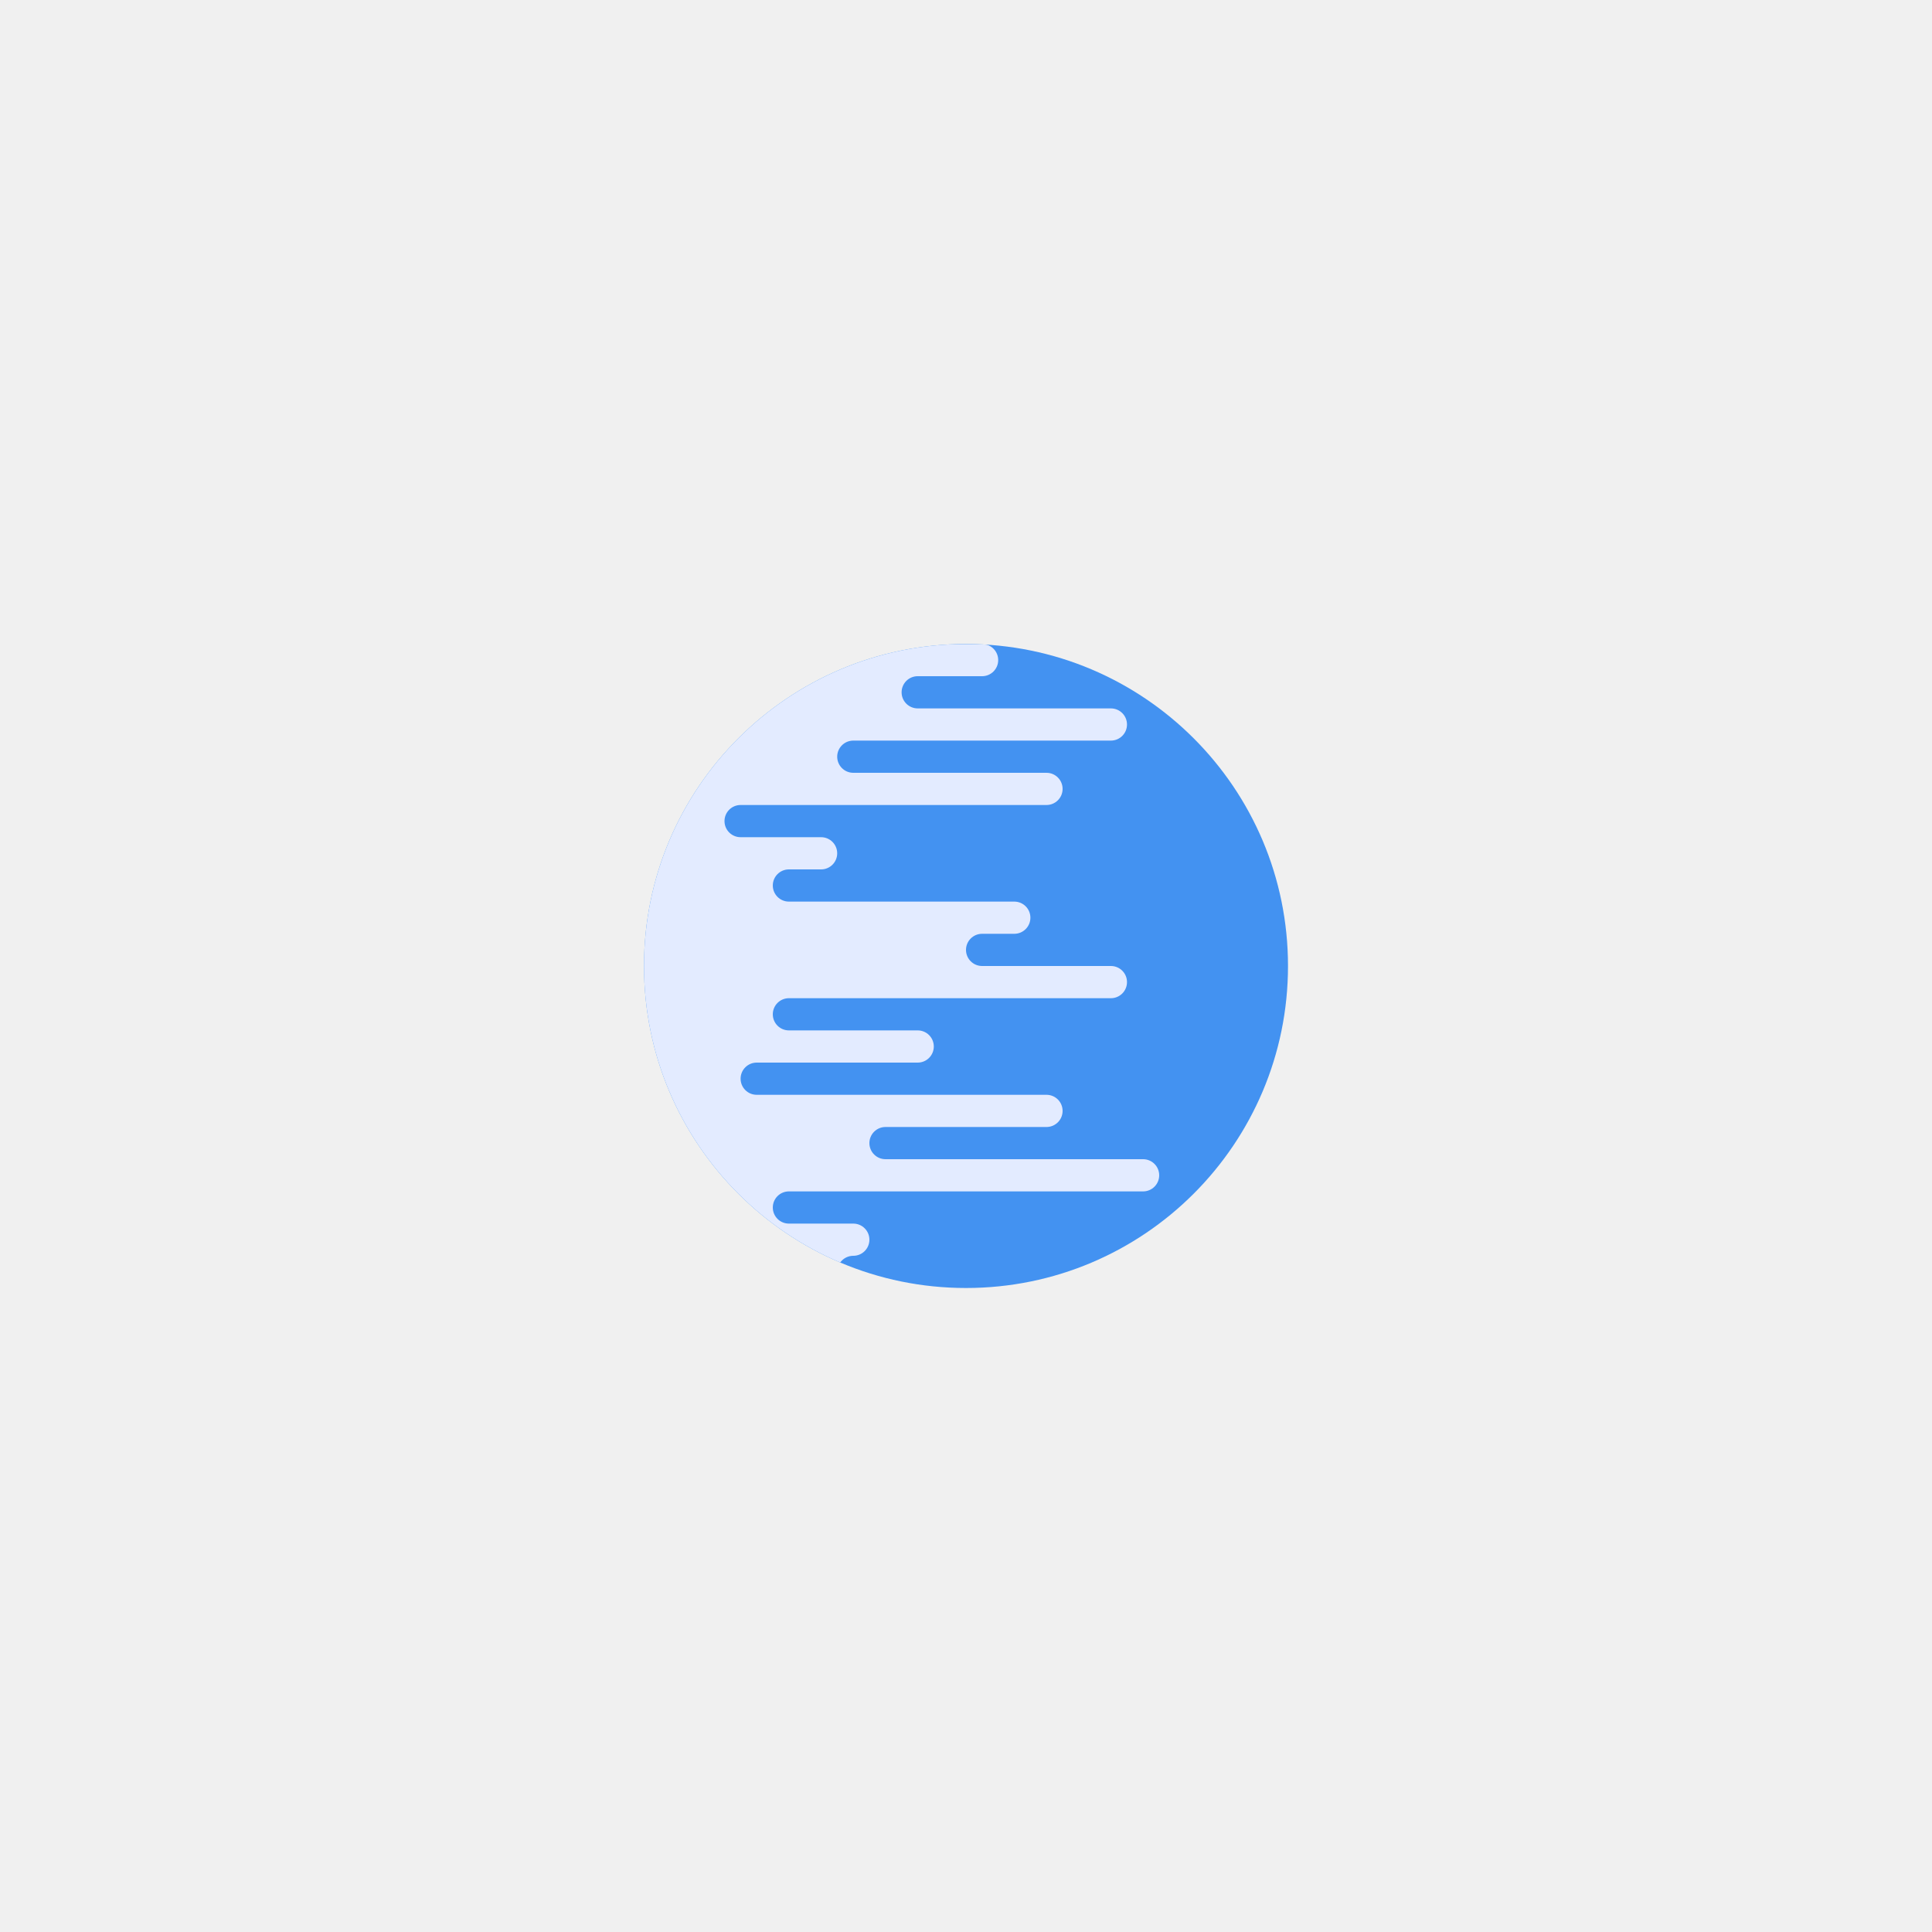
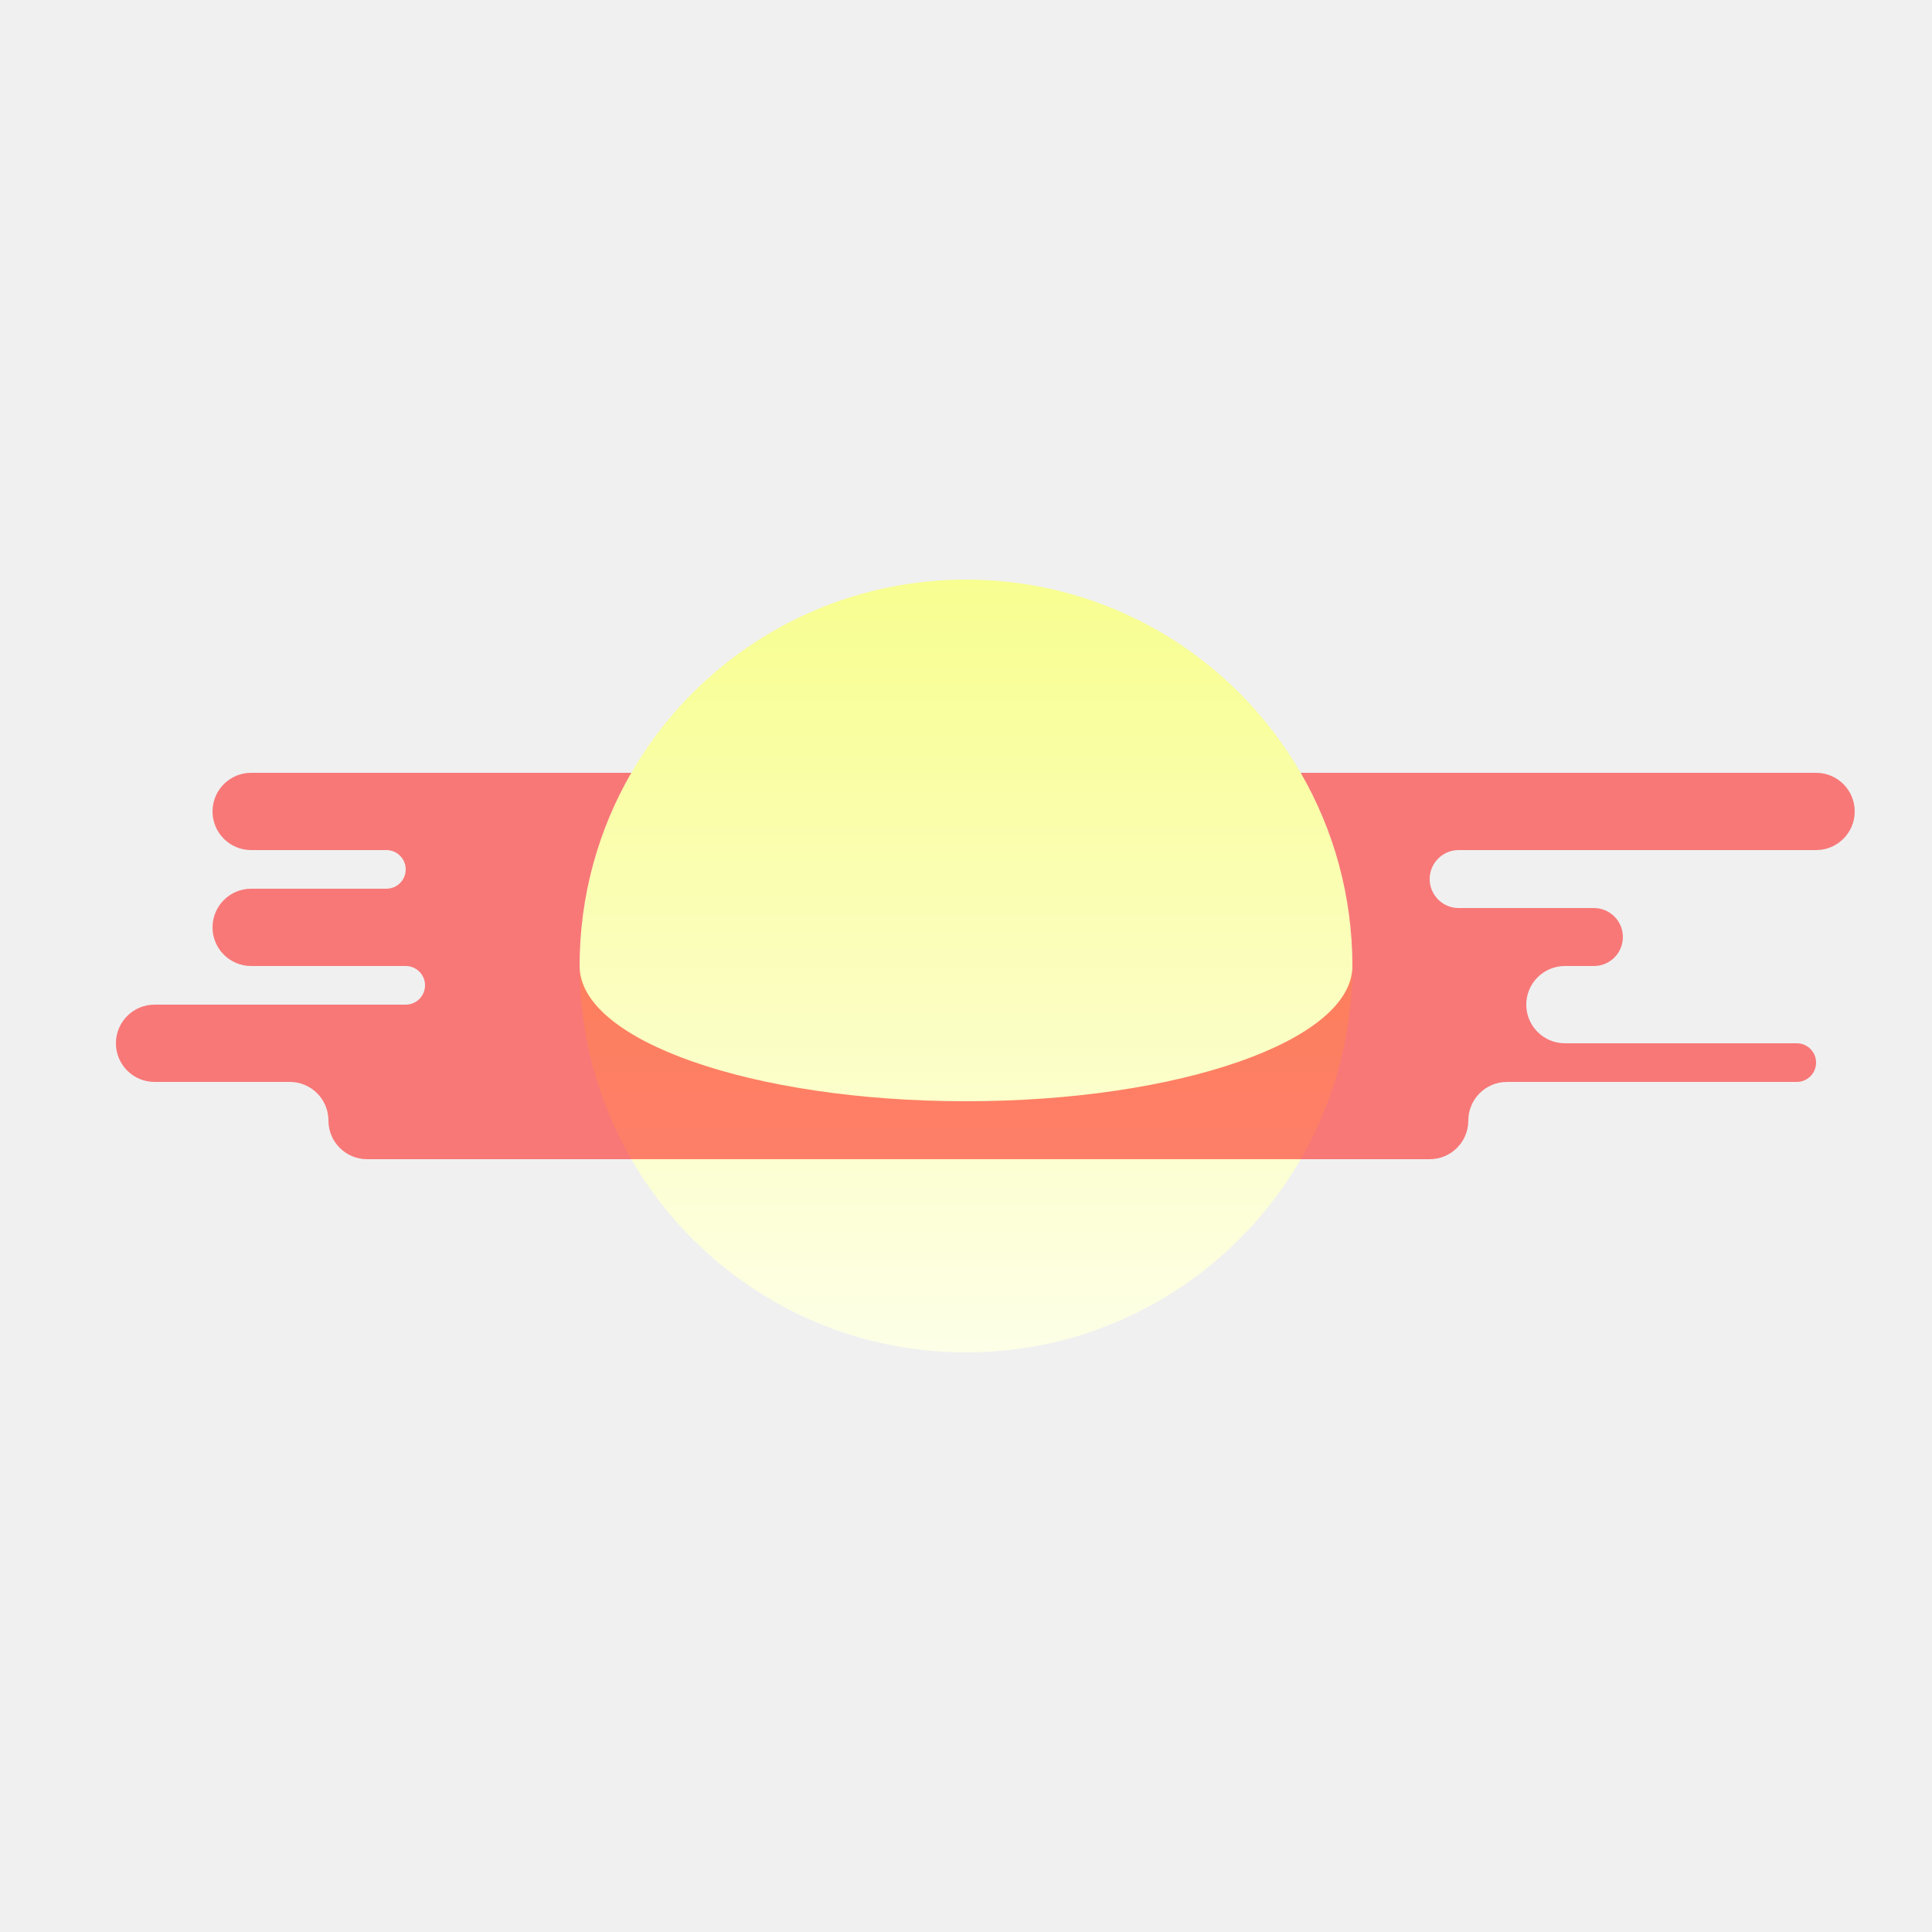
- <svg xmlns="http://www.w3.org/2000/svg" xmlns:xlink="http://www.w3.org/1999/xlink" width="1200px" height="1200px" viewBox="0 0 1200 1200" version="1.1">
+ <svg xmlns="http://www.w3.org/2000/svg" width="1000px" height="1000px" viewBox="0 0 1000 1000" version="1.1">
  <defs>
-     <path d="M200,0 C310.457,-2.02906125e-14 400,89.543 400,200 C400,310.457 310.457,400 200,400 C89.543,400 1.3527075e-14,310.457 0,200 C-1.3527075e-14,89.543 89.543,2.02906125e-14 200,0 Z" id="path-1" />
+     <linearGradient x1="50%" y1="0%" x2="50%" y2="128.073%" id="linearGradient-1">
+       <stop stop-color="#F8FE90" offset="0%" />
+       <stop stop-color="#FFFFFF" offset="100%" />
+     </linearGradient>
  </defs>
  <g id="Planètes" stroke="none" stroke-width="1" fill="none" fill-rule="evenodd">
-     <g id="(10-Bis)">
-       <g id="Combined-Shape" transform="translate(400, 400)">
-         <mask id="mask-2" fill="white">
-           <use xlink:href="#path-1" />
-         </mask>
-         <use id="Mask" fill="#4392F1" xlink:href="#path-1" />
-         <path d="M140,370 C140,375.523 135.523,380 130,380 C124.477,380 120,384.477 120,390 C120,395.523 115.523,400 110,400 L-100,400 C-155.228,400 -200,355.228 -200,300 L-200,100 C-200,44.772 -155.228,1.01453063e-14 -100,0 L210,6.92779167e-14 C215.523,6.82633861e-14 220,4.477 220,10 C220,15.523 215.523,20 210,20 L170,20 C164.477,20 160,24.477 160,30 C160,35.523 164.477,40 170,40 L290,40 C295.523,40 300,44.477 300,50 C300,55.523 295.523,60 290,60 L130,60 C124.477,60 120,64.477 120,70 C120,75.523 124.477,80 130,80 L250,80 C255.523,80 260,84.477 260,90 C260,95.523 255.523,100 250,100 L60,100 C54.477,100 50,104.477 50,110 C50,115.523 54.477,120 60,120 L110,120 C115.523,120 120,124.477 120,130 C120,135.523 115.523,140 110,140 L90,140 C84.477,140 80,144.477 80,150 C80,155.523 84.477,160 90,160 L230,160 C235.523,160 240,164.477 240,170 C240,175.523 235.523,180 230,180 L210,180 C204.477,180 200,184.477 200,190 C200,195.523 204.477,200 210,200 L290,200 C295.523,200 300,204.477 300,210 C300,215.523 295.523,220 290,220 L90,220 C84.477,220 80,224.477 80,230 C80,235.523 84.477,240 90,240 L170,240 C175.523,240 180,244.477 180,250 C180,255.523 175.523,260 170,260 L70,260 C64.477,260 60,264.477 60,270 C60,275.523 64.477,280 70,280 L250,280 C255.523,280 260,284.477 260,290 C260,295.523 255.523,300 250,300 L150,300 C144.477,300 140,304.477 140,310 C140,315.523 144.477,320 150,320 L310,320 C315.523,320 320,324.477 320,330 C320,335.523 315.523,340 310,340 L90,340 C84.477,340 80,344.477 80,350 C80,355.523 84.477,360 90,360 L130,360 C135.523,360 140,364.477 140,370 L140,370 Z" fill="#E3EBFF" mask="url(#mask-2)" />
-       </g>
+     <g id="Pachinko">
+       <path d="M500,300 C610.457,300 700,389.543 700,500 C700,610.457 610.457,700 500,700 C389.543,700 300,610.457 300,500 C300,389.543 389.543,300 500,300 Z" id="Mask" fill="url(#linearGradient-1)" />
+       <path d="M326.756,400 L130,400 C118.954,400 110,408.954 110,420 C110,431.046 118.954,440 130,440 L200,440 C205.523,440 210,444.477 210,450 C210,455.523 205.523,460 200,460 L130,460 C118.954,460 110,468.954 110,480 C110,491.046 118.954,500 130,500 L210,500 C215.523,500 220,504.477 220,510 C220,515.523 215.523,520 210,520 L80,520 C68.954,520 60,528.954 60,540 C60,551.046 68.954,560 80,560 L150,560 C161.046,560 170,568.954 170,580 C170,591.046 178.954,600 190,600 L740,600 C751.046,600 760,591.046 760,580 C760,568.954 768.954,560 780,560 L930,560 C935.523,560 940,555.523 940,550 C940,544.477 935.523,540 930,540 L810,540 C798.954,540 790,531.046 790,520 C790,508.954 798.954,500 810,500 L825,500 C833.284,500 840,493.284 840,485 C840,476.716 833.284,470 825,470 L755,470 C746.716,470 740,463.284 740,455 C740,446.716 746.716,440 755,440 L940,440 C951.046,440 960,431.046 960,420 C960,408.954 951.046,400 940,400 L673.244,400 C690.261,429.417 700,463.571 700,500 C700,538.66 610.457,570 500,570 C389.543,570 300,538.66 300,500 C300,463.571 309.739,429.417 326.756,400 L326.756,400 Z" id="Combined-Shape" fill="#FF0000" opacity="0.5" />
    </g>
  </g>
</svg>
